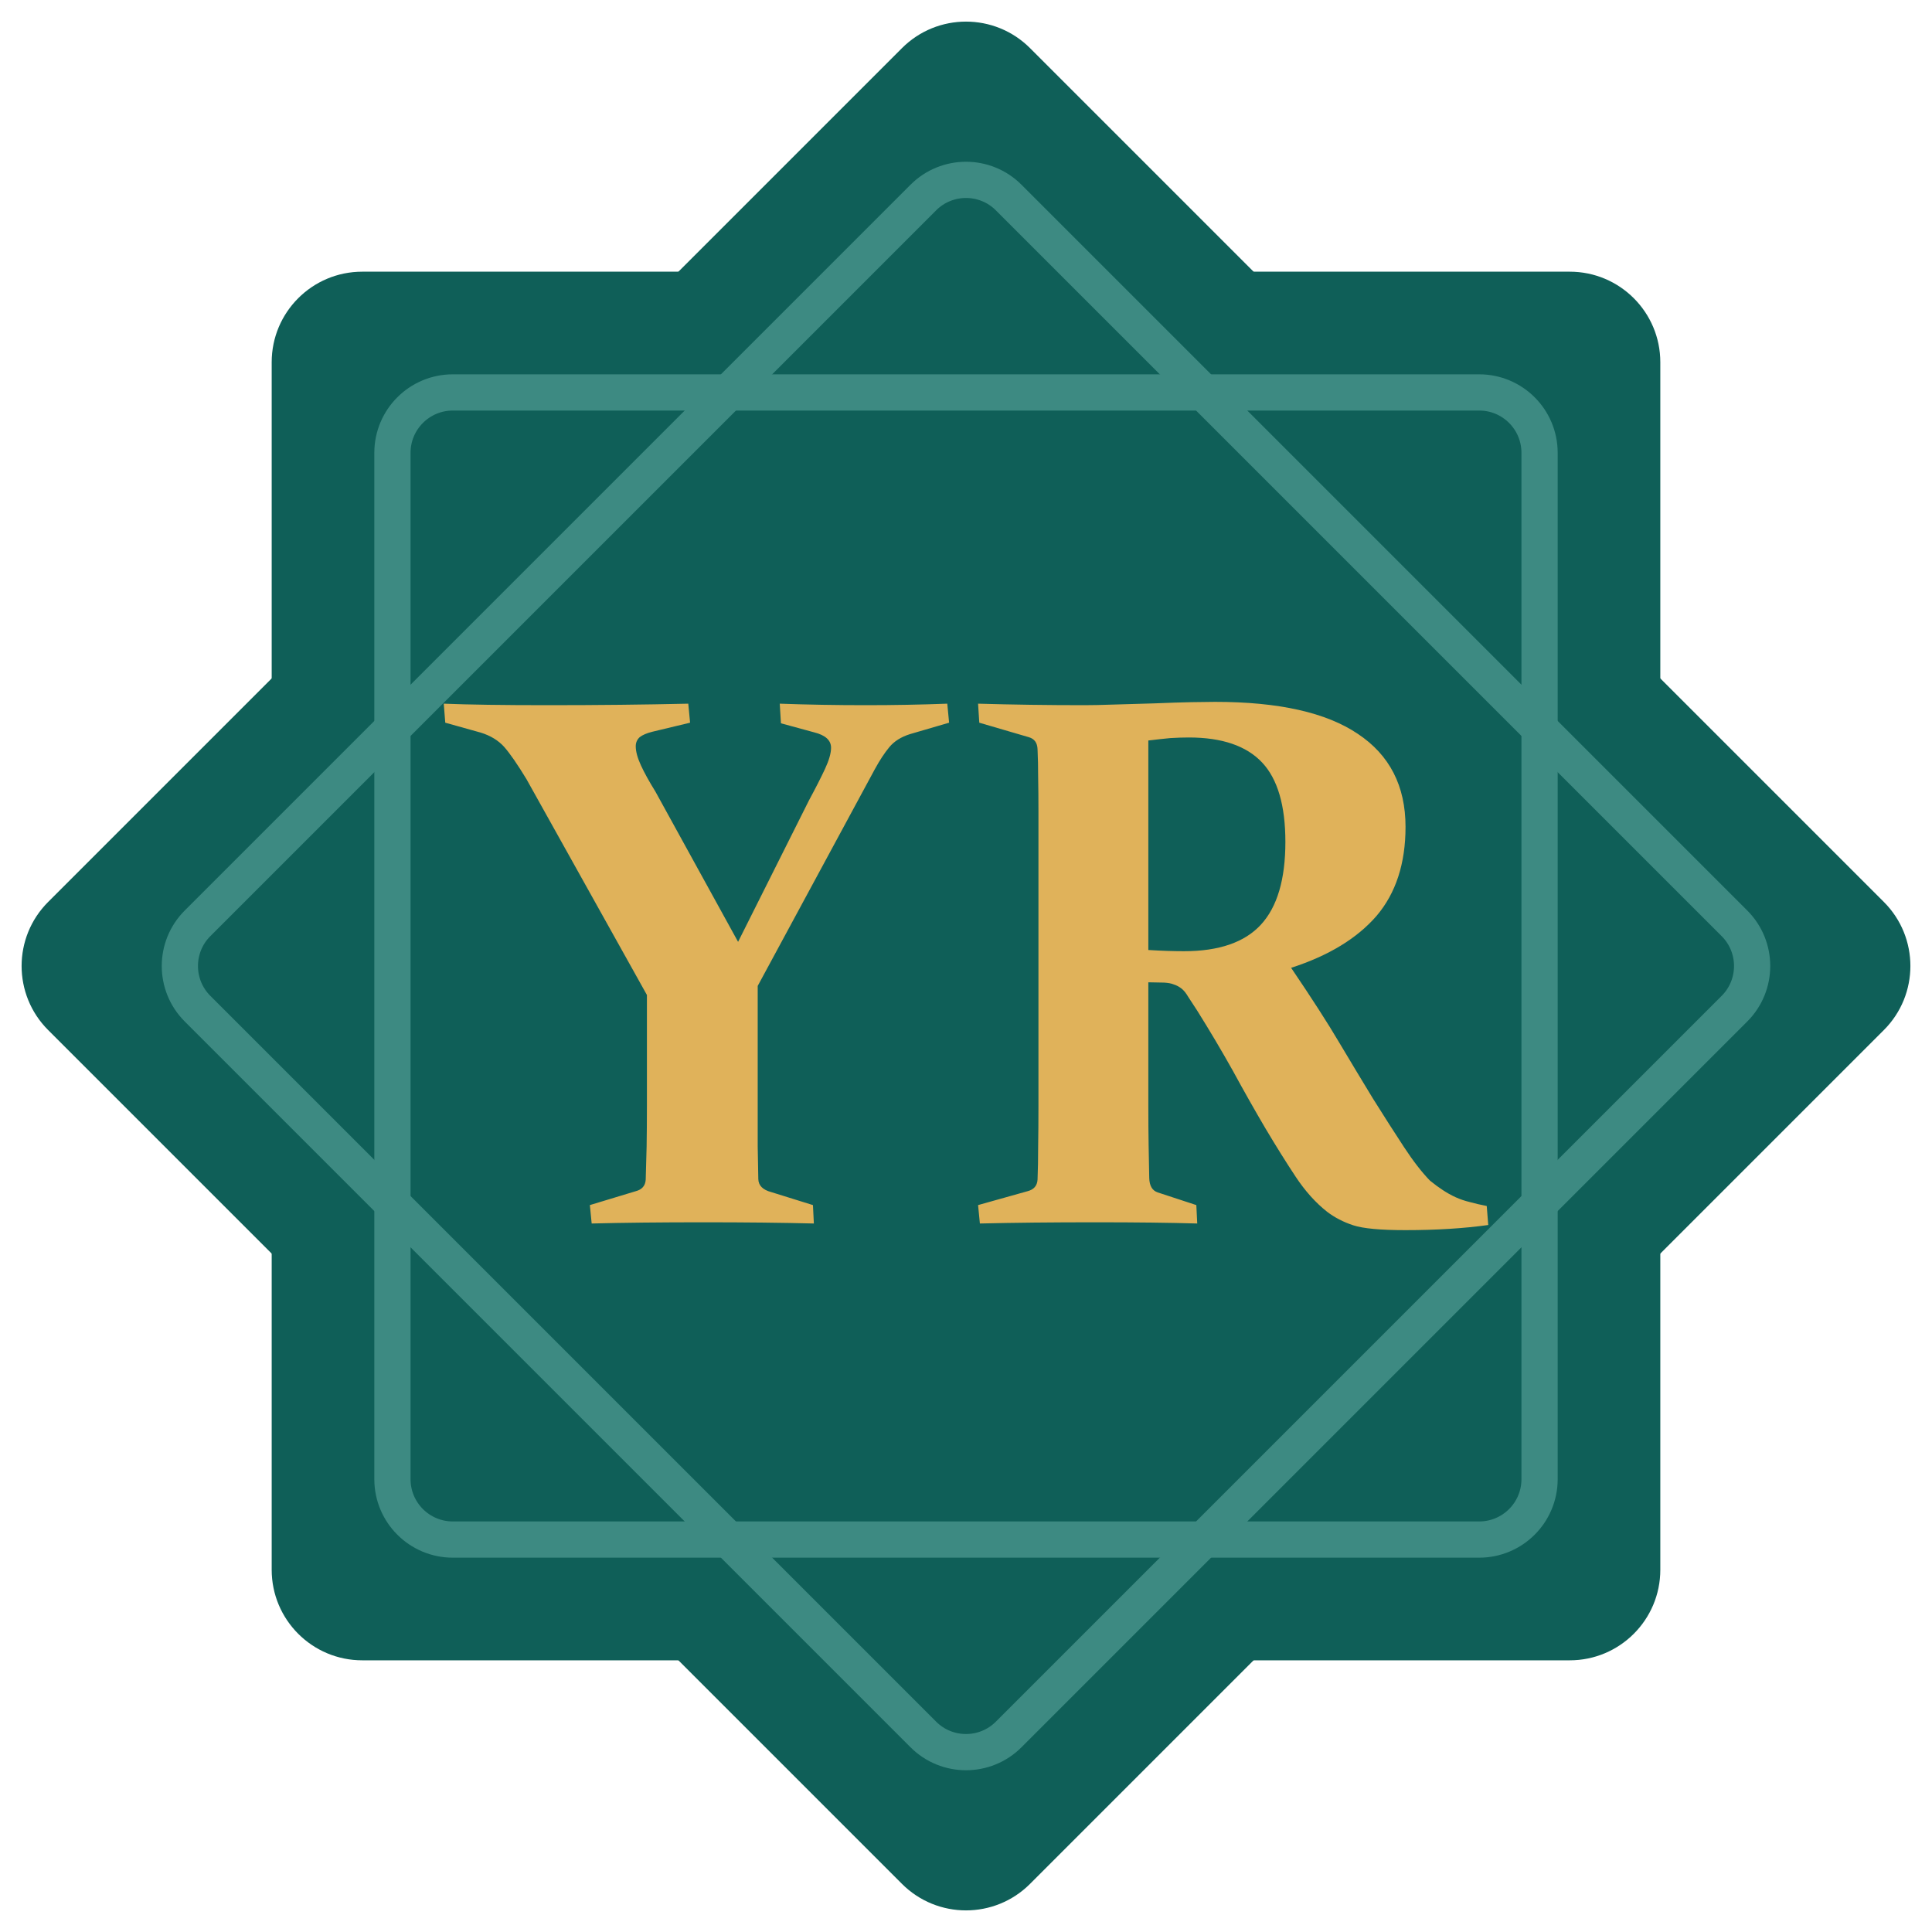
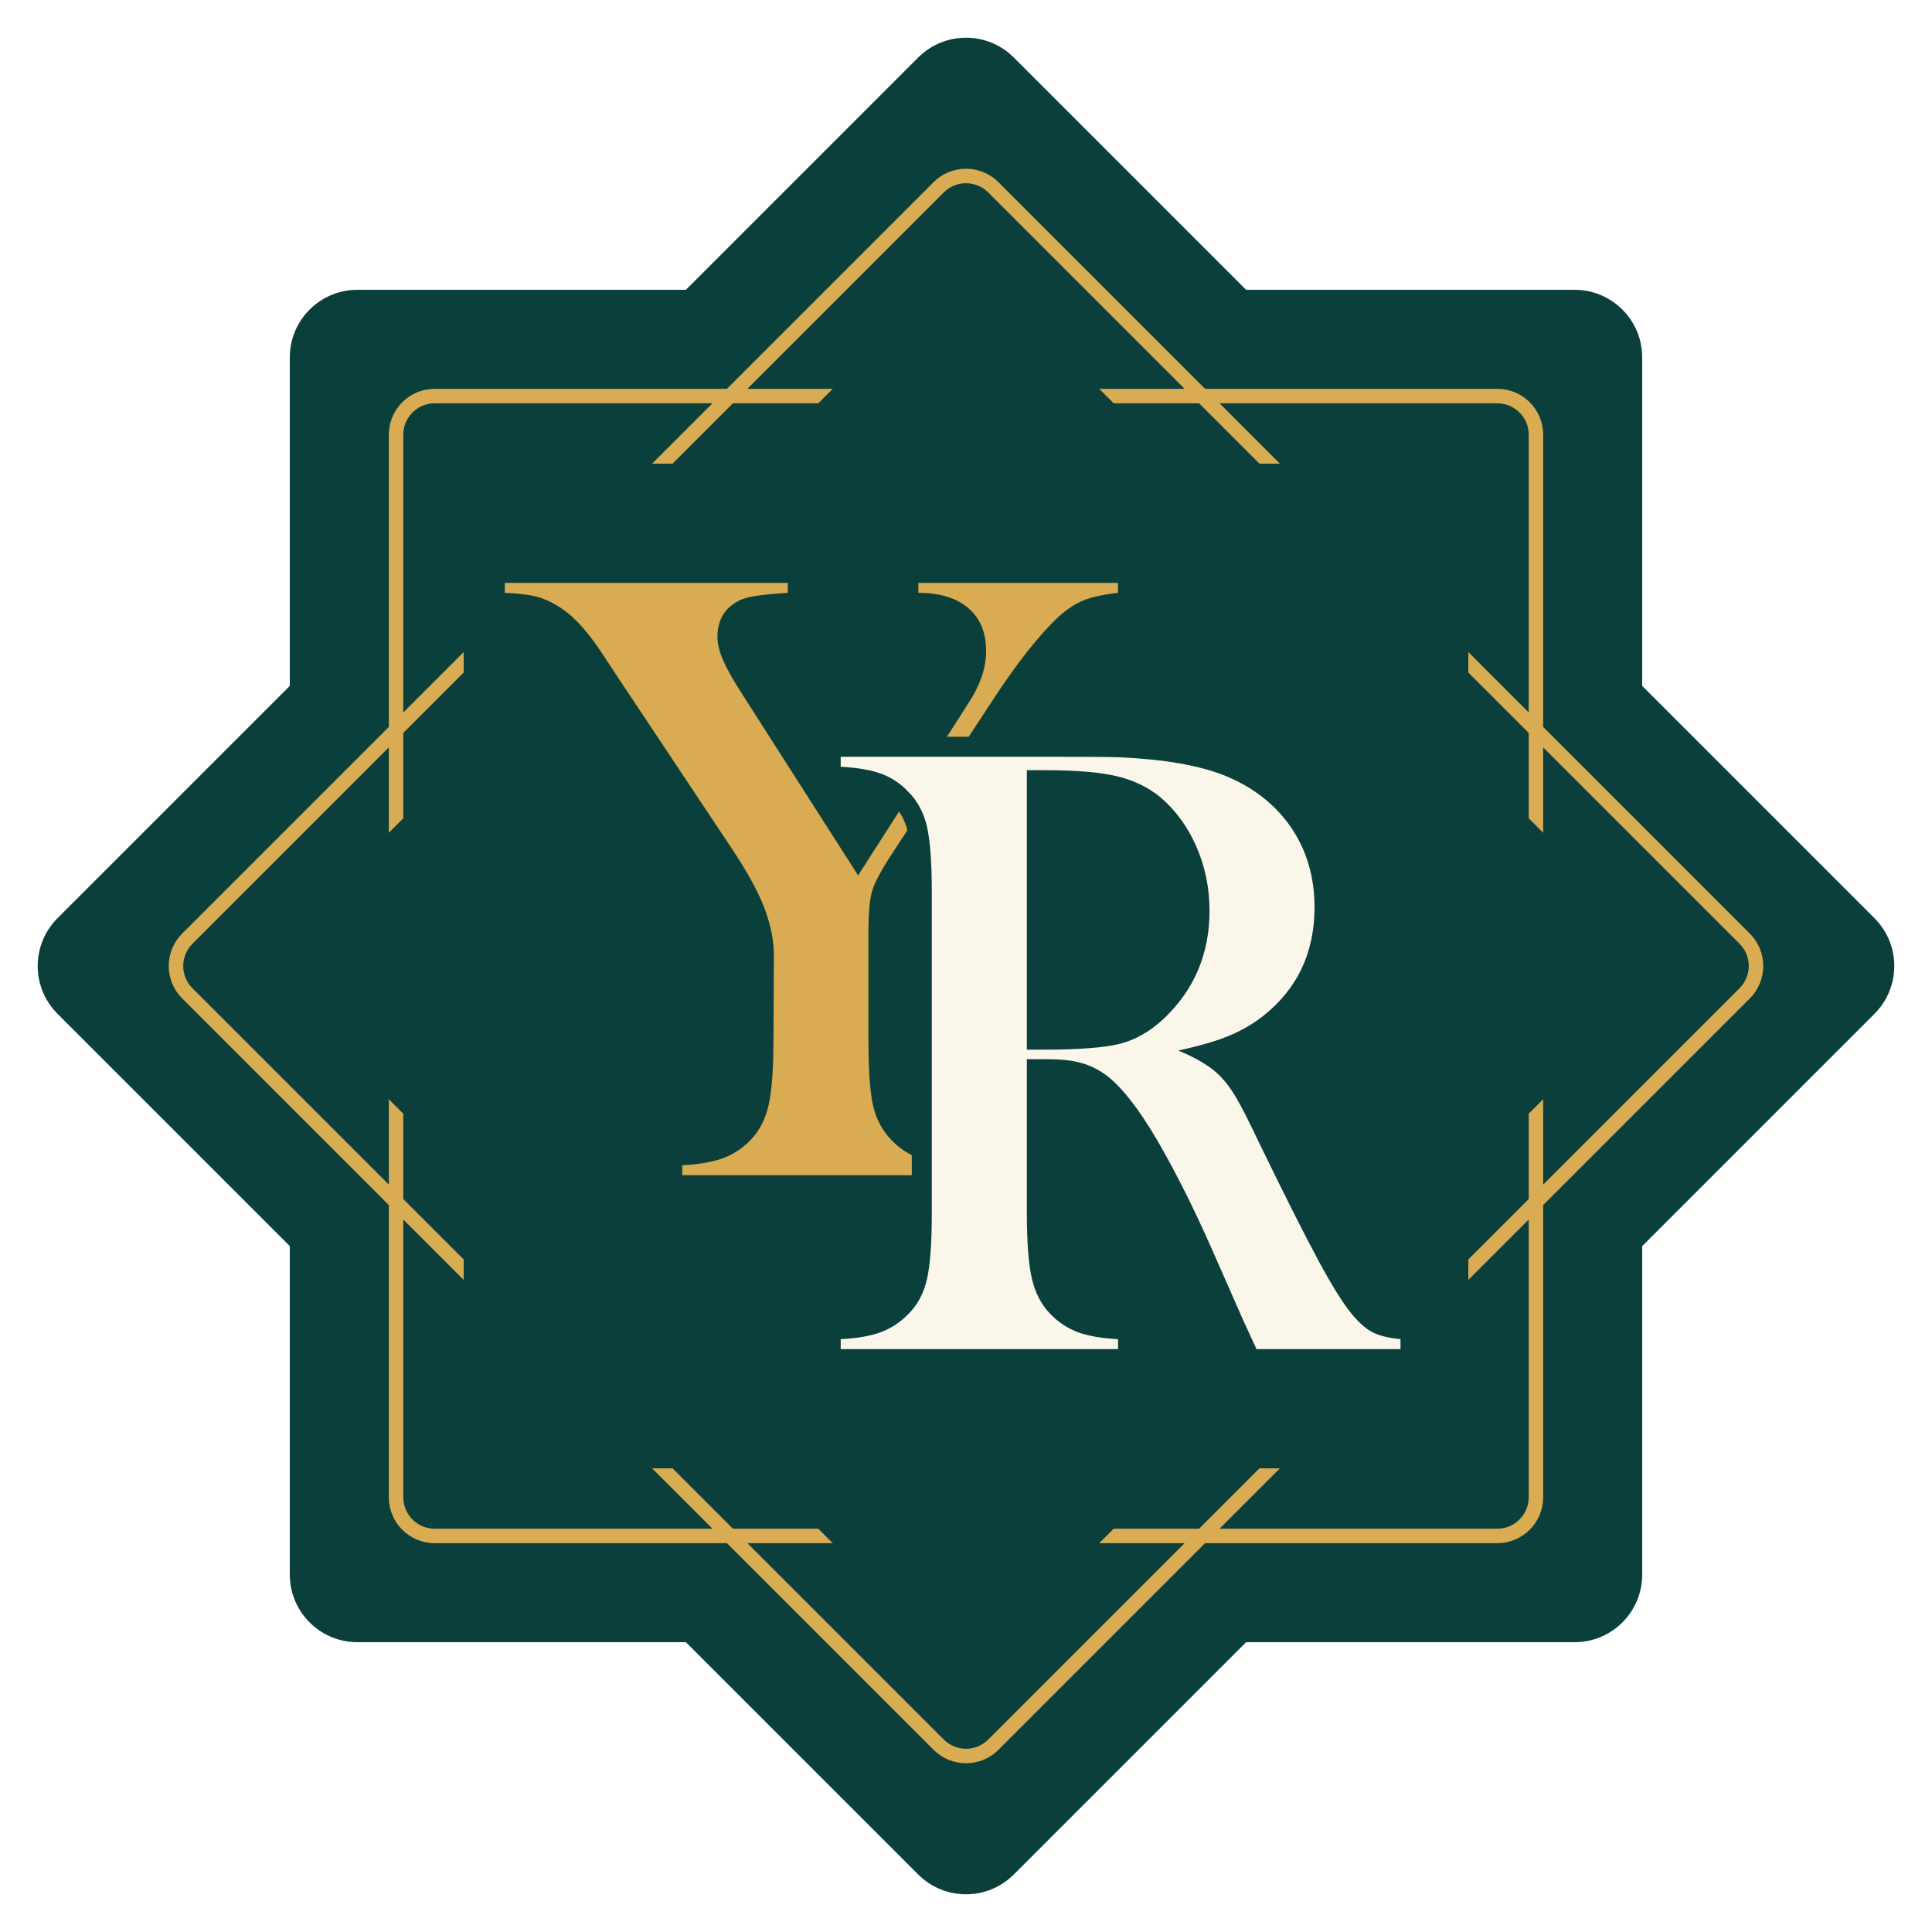
- <svg xmlns="http://www.w3.org/2000/svg" viewBox="0 0 64 64" role="img" aria-label="YR">
-   <g fill="#0f5f58">
-     <rect x="9" y="9" width="46" height="46" rx="3" />
-     <rect x="9" y="9" width="46" height="46" rx="3" transform="rotate(45 32 32)" />
+ <svg xmlns="http://www.w3.org/2000/svg" viewBox="0 0 200 200" role="img" aria-label="YR">
+   <g fill="#0b3f3b">
+     <rect x="30" y="30" width="140" height="140" rx="7" />
+     <rect x="30" y="30" width="140" height="140" rx="7" transform="rotate(45 100 100)" />
  </g>
-   <g fill="none" stroke="#3d8a82" stroke-width="1.2">
-     <rect x="13" y="13" width="38" height="38" rx="2" />
-     <rect x="13" y="13" width="38" height="38" rx="2" transform="rotate(45 32 32)" />
+   <g fill="none" stroke="#d9ab52" stroke-width="1.5">
+     <rect x="41" y="41" width="118" height="118" rx="4" />
+     <rect x="41" y="41" width="118" height="118" rx="4" transform="rotate(45 100 100)" />
  </g>
-   <path fill="#e0b25a" d="M24.45 31.2 26.8 26.51Q27.13 25.9 27.33 25.47Q27.53 25.04 27.53 24.77Q27.53 24.4 26.97 24.26L25.87 23.96L25.83 23.31Q27.2 23.36 28.69 23.36Q30.06 23.36 31.38 23.31L31.44 23.94L30.14 24.32Q29.7 24.46 29.46 24.75Q29.22 25.04 28.98 25.48L25.1 32.66V36.64Q25.1 37.38 25.1 37.98Q25.11 38.58 25.12 39.06Q25.13 39.38 25.55 39.49L26.93 39.92L26.96 40.53Q25.38 40.49 23.31 40.49Q21.17 40.49 19.6 40.53L19.54 39.92L21.06 39.46Q21.37 39.38 21.39 39.08Q21.4 38.59 21.42 37.98Q21.43 37.38 21.43 36.64V32.96L17.44 25.81Q16.99 25.07 16.7 24.74Q16.41 24.42 15.93 24.27L14.75 23.94L14.7 23.31Q15.92 23.36 18.15 23.36Q20.61 23.36 22.8 23.31L22.86 23.94L21.61 24.24Q21.33 24.31 21.19 24.42Q21.06 24.54 21.06 24.72Q21.06 24.98 21.23 25.35Q21.4 25.72 21.71 26.22ZM38.04 36.64Q38.04 37.38 38.05 37.96Q38.06 38.54 38.07 39.02Q38.08 39.41 38.35 39.5L39.63 39.92L39.66 40.53Q38.3 40.49 36.29 40.49Q34.14 40.49 32.46 40.53L32.4 39.92L34.04 39.46Q34.35 39.38 34.37 39.08Q34.39 38.59 34.39 37.98Q34.4 37.38 34.4 36.64V26.86Q34.4 26.24 34.39 25.74Q34.39 25.24 34.37 24.82Q34.36 24.5 34.08 24.42L32.44 23.94L32.4 23.31Q34.12 23.36 35.92 23.36Q36.3 23.36 36.87 23.34Q37.43 23.32 38.24 23.3Q38.98 23.27 39.47 23.26Q39.97 23.25 40.25 23.25Q43.41 23.25 44.98 24.31Q46.56 25.36 46.56 27.39Q46.56 29.21 45.6 30.34Q44.63 31.46 42.77 32.06Q43.8 33.58 44.36 34.53Q44.92 35.47 45.48 36.39Q46.05 37.3 46.51 38Q46.97 38.7 47.37 39.11Q47.59 39.29 47.79 39.42Q48 39.56 48.22 39.66Q48.44 39.76 48.69 39.82Q48.94 39.89 49.25 39.95L49.3 40.58Q48.09 40.75 46.55 40.75Q45.32 40.75 44.83 40.59Q44.34 40.43 43.96 40.14Q43.39 39.69 42.92 38.98Q42.45 38.27 41.92 37.38Q41.39 36.48 40.84 35.47Q40.28 34.47 39.66 33.48Q39.48 33.2 39.36 33.02Q39.25 32.83 39.13 32.74Q39.01 32.65 38.88 32.61Q38.76 32.56 38.56 32.55L38.04 32.54ZM38.04 31.47Q38.69 31.51 39.22 31.51Q40.96 31.51 41.77 30.63Q42.58 29.75 42.58 27.89Q42.58 26.08 41.81 25.26Q41.03 24.43 39.38 24.43Q39.1 24.43 38.77 24.45Q38.45 24.48 38.04 24.53Z" />
+   <g fill="#0b3f3b">
+     <rect x="48" y="48" width="104" height="104" rx="3" />
+     <rect x="48" y="48" width="104" height="104" rx="3" transform="rotate(45 100 100)" />
+   </g>
+   <path transform="translate(52.26 121.66)" fill="#d9ab52" d="M18.37 0V-1.03Q20.93 -1.17 22.55 -1.75Q24.17 -2.34 25.43 -3.64Q26.82 -5.08 27.31 -7.28Q27.81 -9.48 27.81 -14.11L27.85 -22.87Q27.85 -24.75 27.09 -27.04Q26.23 -29.69 23.58 -33.69L11.95 -51.17L9.88 -54.31Q7.59 -57.72 5.39 -58.98Q4.27 -59.66 3.14 -59.93Q2.02 -60.2 0 -60.29V-61.32H29.29V-60.29Q25.56 -60.06 24.53 -59.61Q22.01 -58.53 22.01 -55.7Q22.01 -54.67 22.57 -53.37Q23.13 -52.06 24.39 -50.09L36.57 -31.04L46.99 -47.3L48.16 -49.14Q49.82 -51.75 49.82 -54.27Q49.82 -57.14 47.98 -58.71Q46.13 -60.29 42.81 -60.29V-61.32H63.47V-60.29Q61.14 -60.02 59.88 -59.5Q58.62 -58.98 57.32 -57.81Q54.27 -54.94 50.54 -49.23L40.29 -33.6Q38.45 -30.82 38.05 -29.51Q37.64 -28.21 37.64 -25.11V-14.11Q37.64 -9.3 38.12 -7.21Q38.59 -5.12 40.03 -3.64Q42.5 -1.03 47.08 -1.03V0Z" />
+   <path transform="translate(87.03 139.66)" fill="#fbf6ea" stroke="#0b3f3b" stroke-width="4.14" stroke-linejoin="round" paint-order="stroke" d="M19.27 -30.01V-14.11Q19.27 -9.52 19.79 -7.3Q20.3 -5.08 21.7 -3.64Q22.91 -2.38 24.5 -1.77Q26.1 -1.17 28.71 -1.03V0H0V-1.03Q2.61 -1.17 4.2 -1.77Q5.79 -2.38 7.01 -3.64Q8.45 -5.08 8.94 -7.28Q9.43 -9.48 9.43 -14.11V-47.21Q9.43 -51.84 8.94 -54.04Q8.45 -56.24 7.01 -57.68Q5.79 -58.98 4.18 -59.57Q2.56 -60.15 0 -60.29V-61.32H21.65Q27.09 -61.32 28.79 -61.27Q35.76 -60.96 39.71 -59.39Q44.16 -57.59 46.61 -54.02Q49.05 -50.45 49.05 -45.73Q49.05 -38.72 43.75 -34.5Q42.14 -33.24 40.18 -32.43Q38.23 -31.62 34.95 -30.91Q37.64 -29.78 38.95 -28.57Q39.98 -27.63 40.83 -26.21Q41.69 -24.8 43.39 -21.2Q47.39 -12.98 49.44 -9.19Q51.48 -5.39 52.87 -3.68Q54 -2.29 55.05 -1.75Q56.11 -1.21 57.95 -1.03V0H43.04Q41.91 -2.47 41.6 -3.14L38.45 -10.29Q35.62 -16.71 32.75 -21.65Q29.87 -26.55 27.49 -28.35Q26.28 -29.24 24.89 -29.63Q23.49 -30.01 21.47 -30.01ZM19.27 -31H20.98Q26.55 -31 28.95 -31.62Q31.36 -32.25 33.47 -34.23Q38.18 -38.72 38.18 -45.37Q38.18 -48.92 36.81 -52.04Q35.44 -55.16 33.02 -57.19Q31.13 -58.71 28.53 -59.32Q25.92 -59.93 21.11 -59.93H19.27Z" />
</svg>
